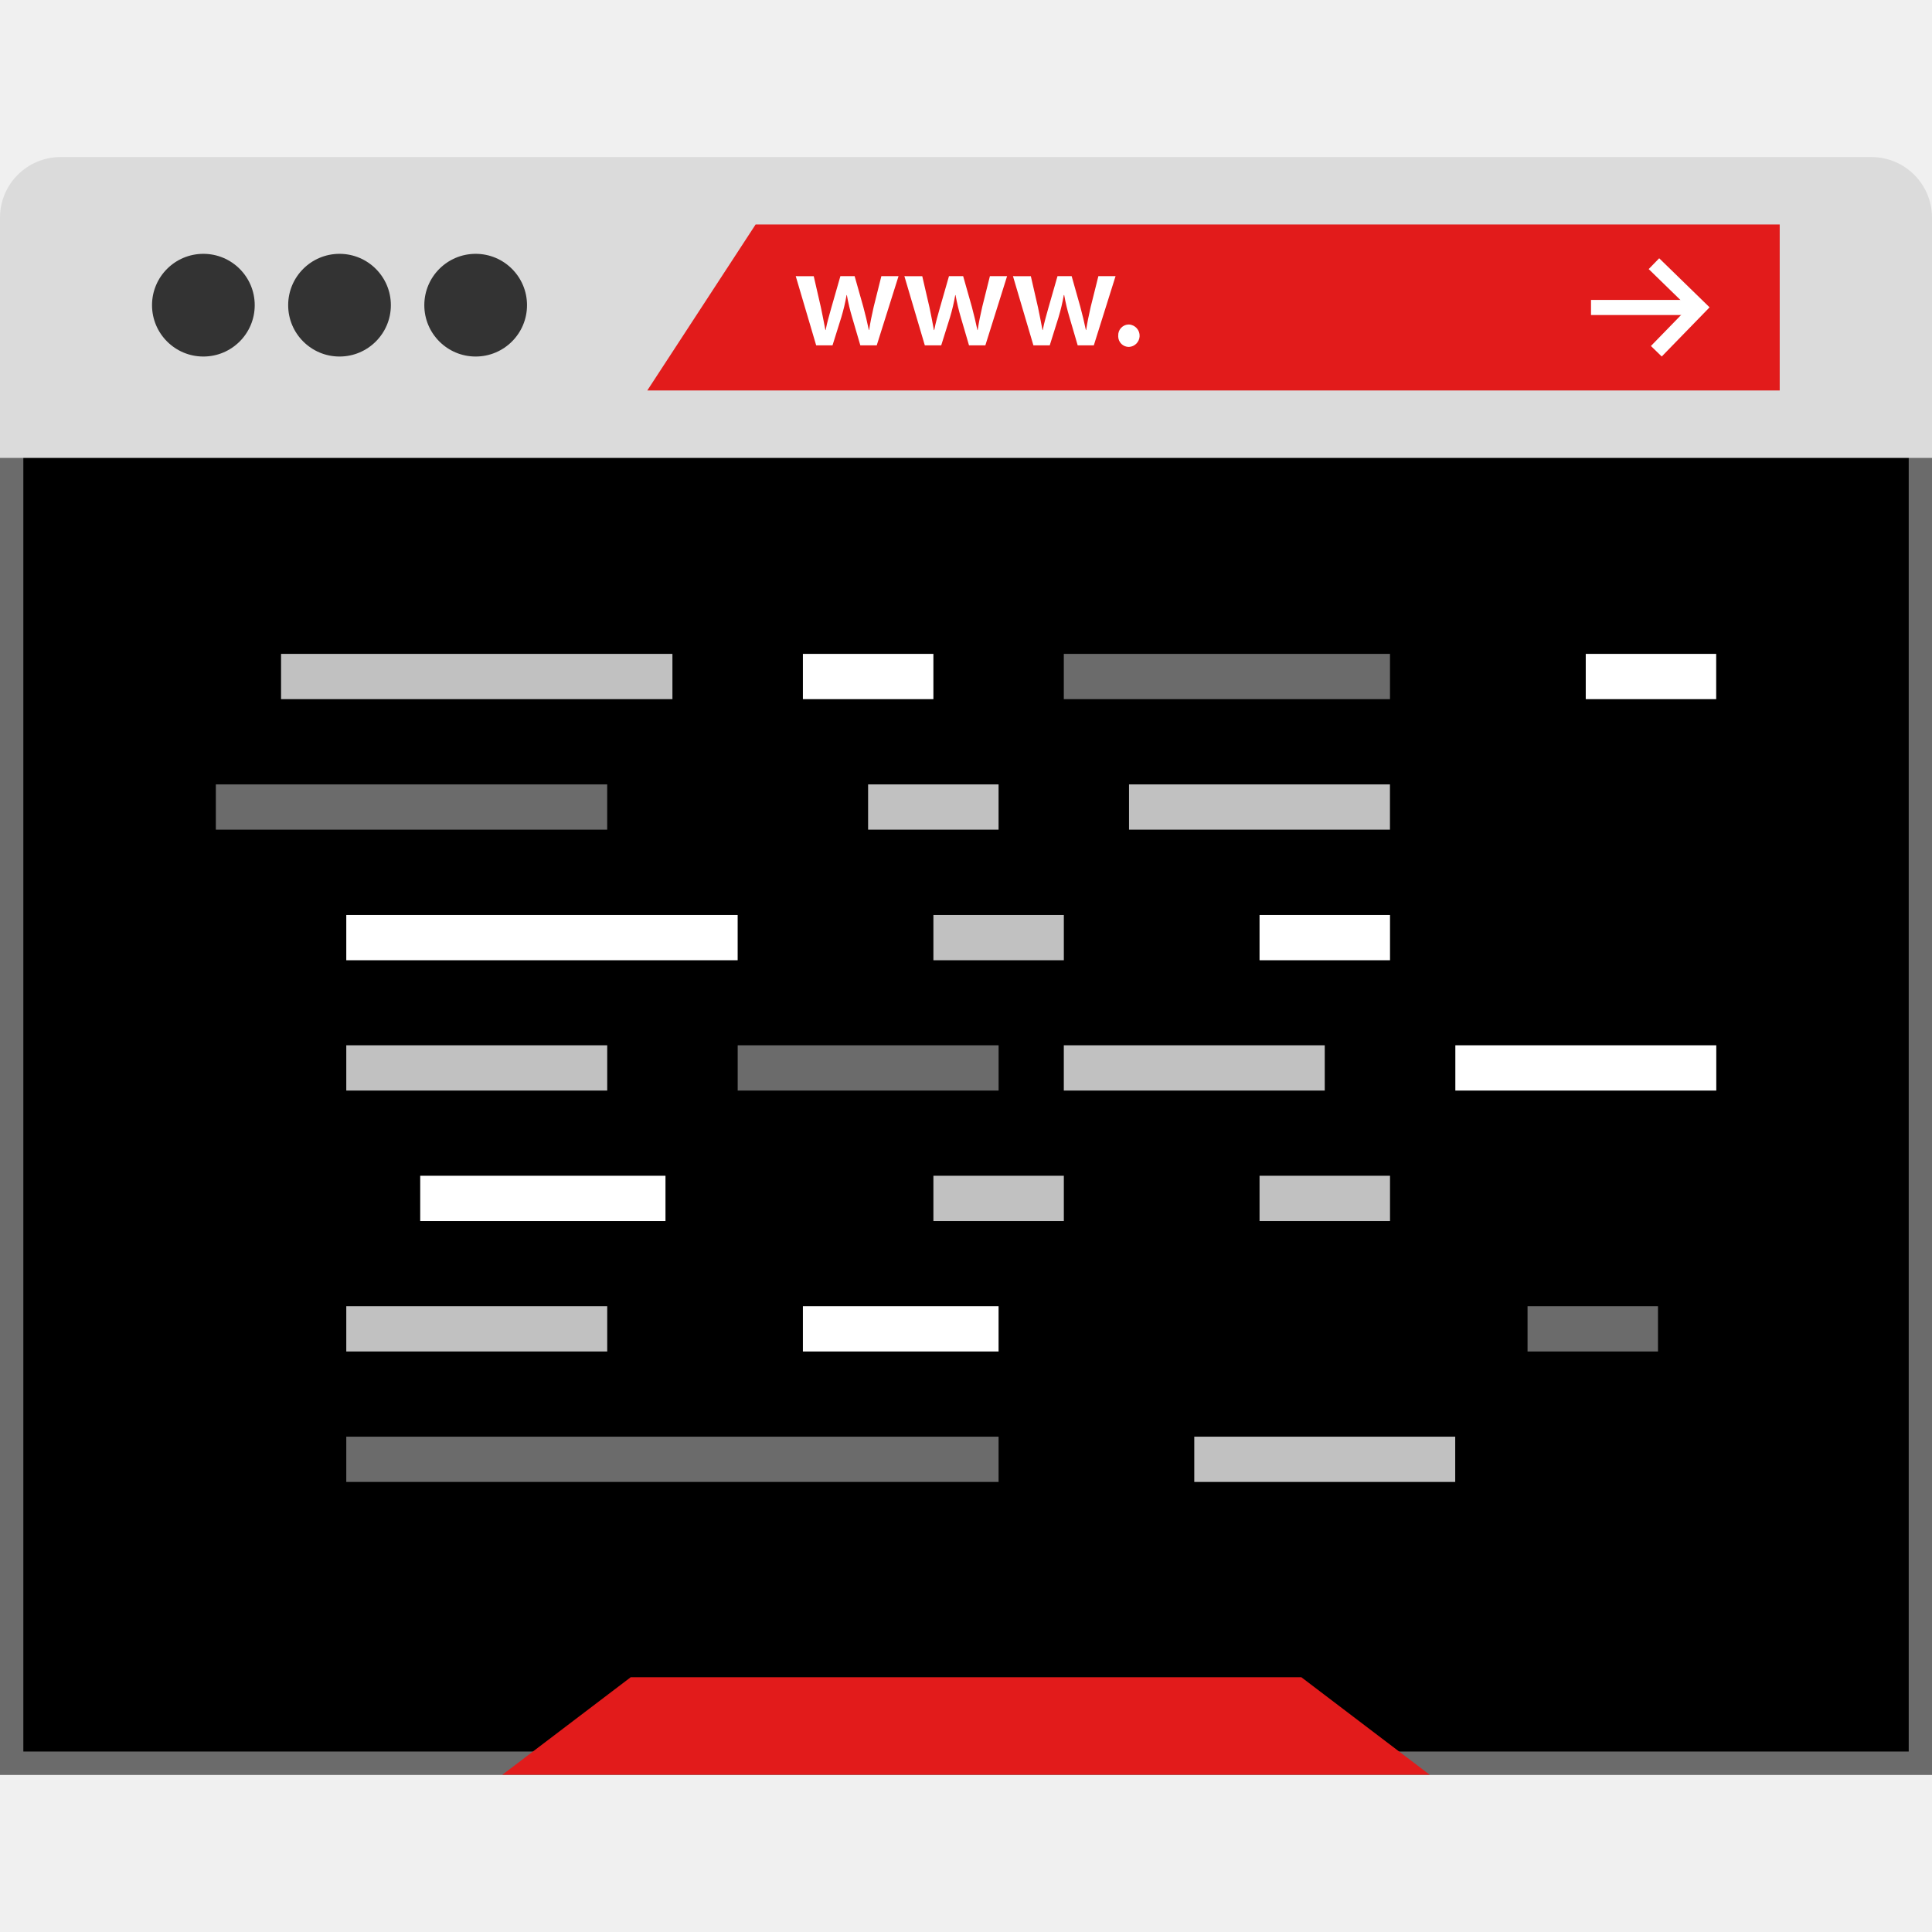
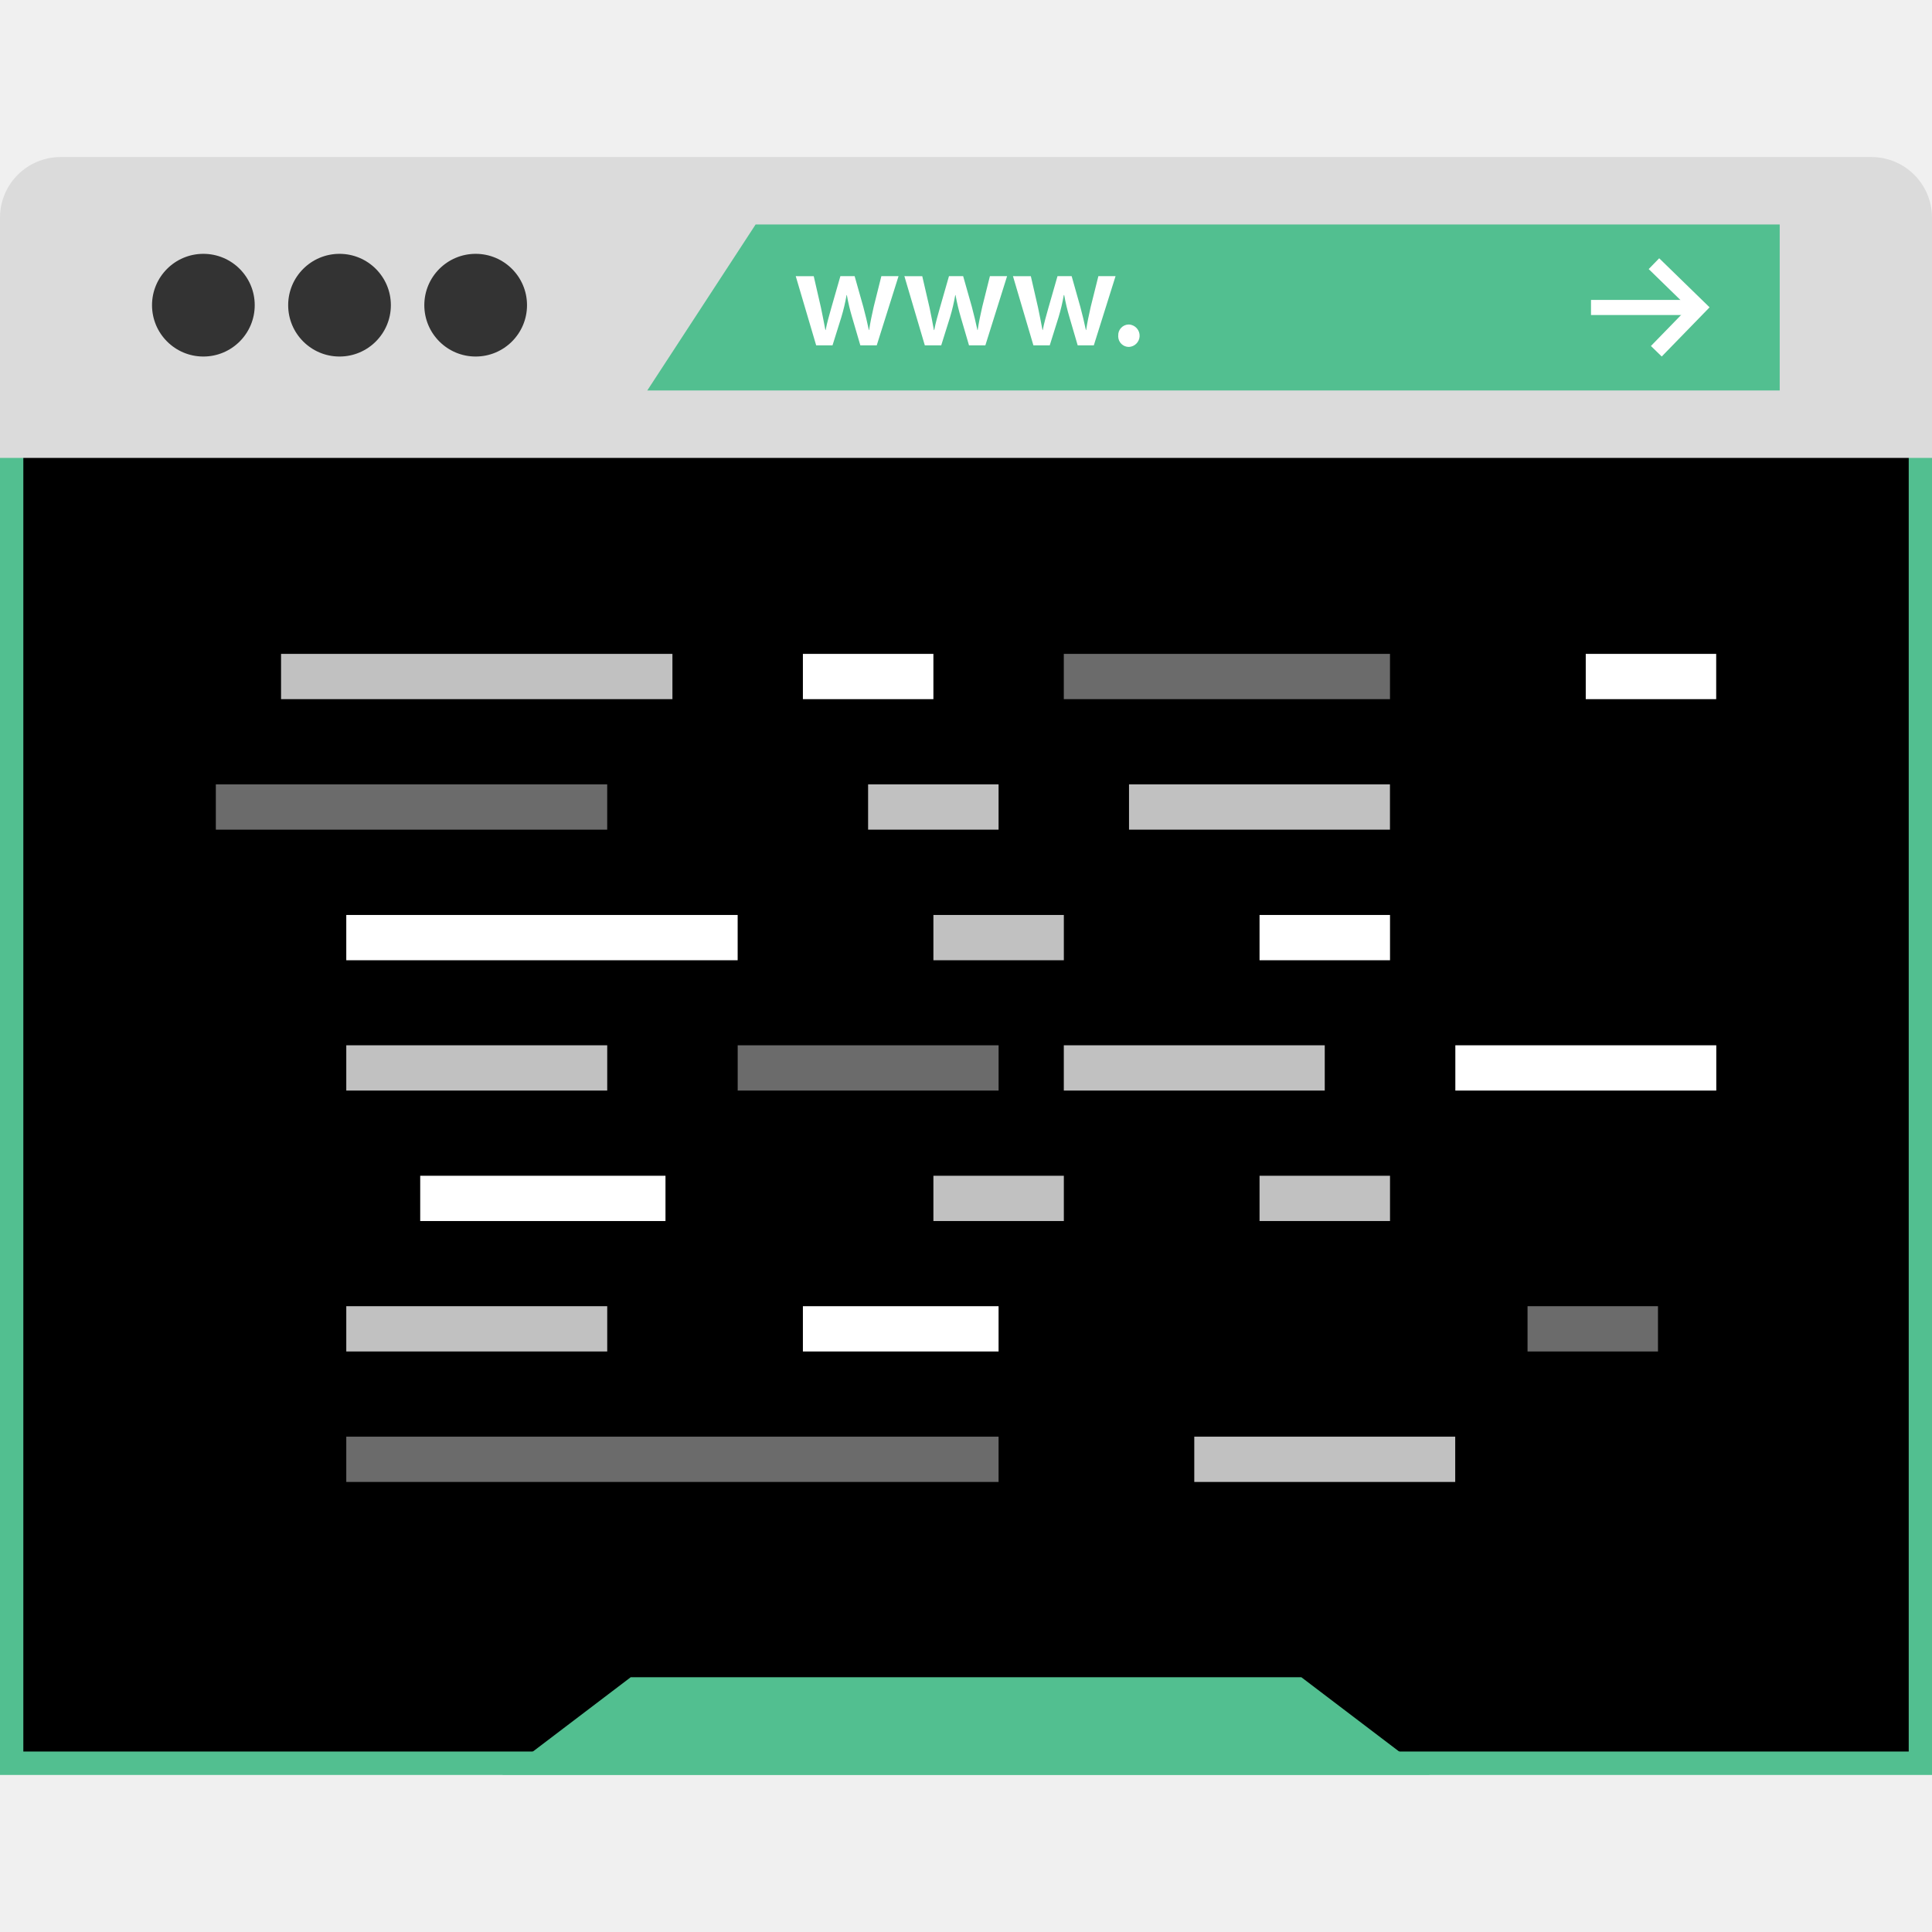
<svg xmlns="http://www.w3.org/2000/svg" version="1.1" id="Layer_1" x="0px" y="0px" viewBox="0 0 512 512" style="enable-background:new 0 0 512 512;" xml:space="preserve">
  <rect x="3.608" y="108.62" width="504.72" height="357.96" />
-   <path style="fill:#6B6B6B;" d="M505.832,119.836v344.336H6.184V119.836H505.832 M512,113.66H0v356.72h512V113.66z" />
+   <path style="fill:#52bf90;" d="M505.832,119.836v344.336H6.184V119.836H505.832 M512,113.66H0v356.72h512V113.66z" />
  <path style="fill:#DBDBDB;" d="M0,121.34V57.62c0.032-8.824,7.176-15.968,16-16h480c8.824,0.032,15.968,7.176,16,16v63.728H0V121.34  z" />
-   <polygon style="fill:#E21B1B;" points="471.64,103.484 171.536,103.484 200.248,59.484 471.64,59.484 " />
+   <polygon style="fill:#52bf90;" points="471.64,103.484 171.536,103.484 200.248,59.484 471.64,59.484 " />
  <g>
    <circle style="fill:#333333;" cx="53.896" cy="80.876" r="13.608" />
    <circle style="fill:#333333;" cx="89.976" cy="80.876" r="13.608" />
    <circle style="fill:#333333;" cx="126.056" cy="80.876" r="13.608" />
  </g>
  <g>
    <path style="fill:#FFFFFF;" d="M215.648,73.196l1.912,8.328c0.408,1.952,0.8,3.952,1.176,5.944h0.072c0.368-2,0.976-4,1.504-5.912   l2.4-8.368h3.776l2.296,8.128c0.568,2.144,1.064,4.144,1.472,6.144h0.072c0.296-2,0.728-4,1.208-6.144l2.032-8.128h4.552   l-5.776,18.336H228l-2.184-7.456c-0.576-1.928-1.04-3.888-1.392-5.872h-0.072c-0.344,1.984-0.808,3.944-1.392,5.872l-2.336,7.456   h-4.328l-5.416-18.336L215.648,73.196z" />
    <path style="fill:#FFFFFF;" d="M244.408,73.196l1.928,8.328c0.408,1.952,0.8,3.952,1.16,5.944h0.088c0.368-2,0.976-4,1.504-5.912   l2.4-8.368h3.76l2.304,8.128c0.568,2.144,1.048,4.144,1.472,6.144h0.072c0.296-2,0.712-4,1.208-6.144l2.032-8.128h4.552   l-5.76,18.336H256.8l-2.184-7.456c-0.568-1.928-1.032-3.888-1.392-5.872h-0.072c-0.344,1.984-0.8,3.944-1.384,5.872l-2.336,7.456   h-4.344l-5.416-18.336L244.408,73.196z" />
    <path style="fill:#FFFFFF;" d="M273.184,73.196l1.912,8.328c0.408,1.952,0.8,3.952,1.176,5.944h0.072c0.368-2,0.976-4,1.504-5.912   l2.4-8.368H284l2.296,8.128c0.568,2.144,1.064,4.144,1.472,6.144h0.072c0.296-2,0.728-4,1.208-6.144l2.032-8.128h4.552   l-5.76,18.336H285.6l-2.184-7.456c-0.576-1.928-1.04-3.888-1.392-5.872h-0.104c-0.344,1.984-0.808,3.944-1.392,5.872l-2.336,7.456   h-4.328l-5.416-18.336L273.184,73.196z" />
    <path style="fill:#FFFFFF;" d="M296.344,88.972c-0.088-1.56,1.112-2.888,2.664-2.976c0.064,0,0.12-0.008,0.184,0   c1.64,0.088,2.904,1.488,2.816,3.128c-0.08,1.52-1.296,2.736-2.816,2.816c-1.552,0.024-2.824-1.216-2.856-2.76   C296.336,89.108,296.344,89.036,296.344,88.972z" />
  </g>
-   <polygon style="fill:#E21B1B;" points="378.888,470.332 133.12,470.332 167.144,444.484 344.872,444.484 " />
+   <polygon style="fill:#52bf90;" points="378.888,470.332 133.12,470.332 167.144,444.484 344.872,444.484 " />
  <g>
    <polygon style="fill:#FFFFFF;" points="440.376,94.476 437.512,91.692 447.408,81.524 436.92,71.308 439.704,68.444    453.056,81.444  " />
    <rect x="421.632" y="79.484" style="fill:#FFFFFF;" width="26.416" height="4" />
  </g>
  <rect x="404.816" y="346.156" style="fill:#6B6B6B;" width="34.568" height="12" />
  <rect x="212.776" y="346.156" style="fill:#FFFFFF;" width="51.856" height="12" />
  <g>
    <rect x="91.768" y="346.156" style="fill:#C1C1C1;" width="69.152" height="12" />
    <rect x="91.768" y="277.012" style="fill:#C1C1C1;" width="69.152" height="12" />
  </g>
  <rect x="195.496" y="277.012" style="fill:#6B6B6B;" width="69.144" height="12" />
  <rect x="281.92" y="277.012" style="fill:#C1C1C1;" width="69.152" height="12" />
  <rect x="385.68" y="277.012" style="fill:#FFFFFF;" width="69.152" height="12" />
  <g>
    <rect x="333.792" y="311.588" style="fill:#C1C1C1;" width="34.576" height="12" />
    <rect x="247.36" y="311.588" style="fill:#C1C1C1;" width="34.568" height="12" />
  </g>
  <rect x="111.36" y="311.588" style="fill:#FFFFFF;" width="65" height="12" />
  <rect x="91.768" y="380.732" style="fill:#6B6B6B;" width="172.864" height="12" />
  <rect x="316.496" y="380.732" style="fill:#C1C1C1;" width="69.152" height="12" />
  <rect x="333.792" y="242.476" style="fill:#FFFFFF;" width="34.576" height="12" />
  <rect x="247.36" y="242.476" style="fill:#C1C1C1;" width="34.568" height="12" />
  <rect x="91.768" y="242.476" style="fill:#FFFFFF;" width="103.72" height="12" />
  <rect x="281.92" y="173.284" style="fill:#6B6B6B;" width="86.44" height="12" />
  <g>
    <rect x="212.776" y="173.284" style="fill:#FFFFFF;" width="34.584" height="12" />
    <rect x="420.24" y="173.284" style="fill:#FFFFFF;" width="34.568" height="12" />
  </g>
  <g>
    <rect x="74.48" y="173.284" style="fill:#C1C1C1;" width="103.72" height="12" />
    <rect x="299.2" y="207.868" style="fill:#C1C1C1;" width="69.152" height="12" />
    <rect x="230.056" y="207.868" style="fill:#C1C1C1;" width="34.576" height="12" />
  </g>
  <rect x="57.2" y="207.868" style="fill:#6B6B6B;" width="103.712" height="12" />
  <g>
</g>
  <g>
</g>
  <g>
</g>
  <g>
</g>
  <g>
</g>
  <g>
</g>
  <g>
</g>
  <g>
</g>
  <g>
</g>
  <g>
</g>
  <g>
</g>
  <g>
</g>
  <g>
</g>
  <g>
</g>
  <g>
</g>
</svg>
